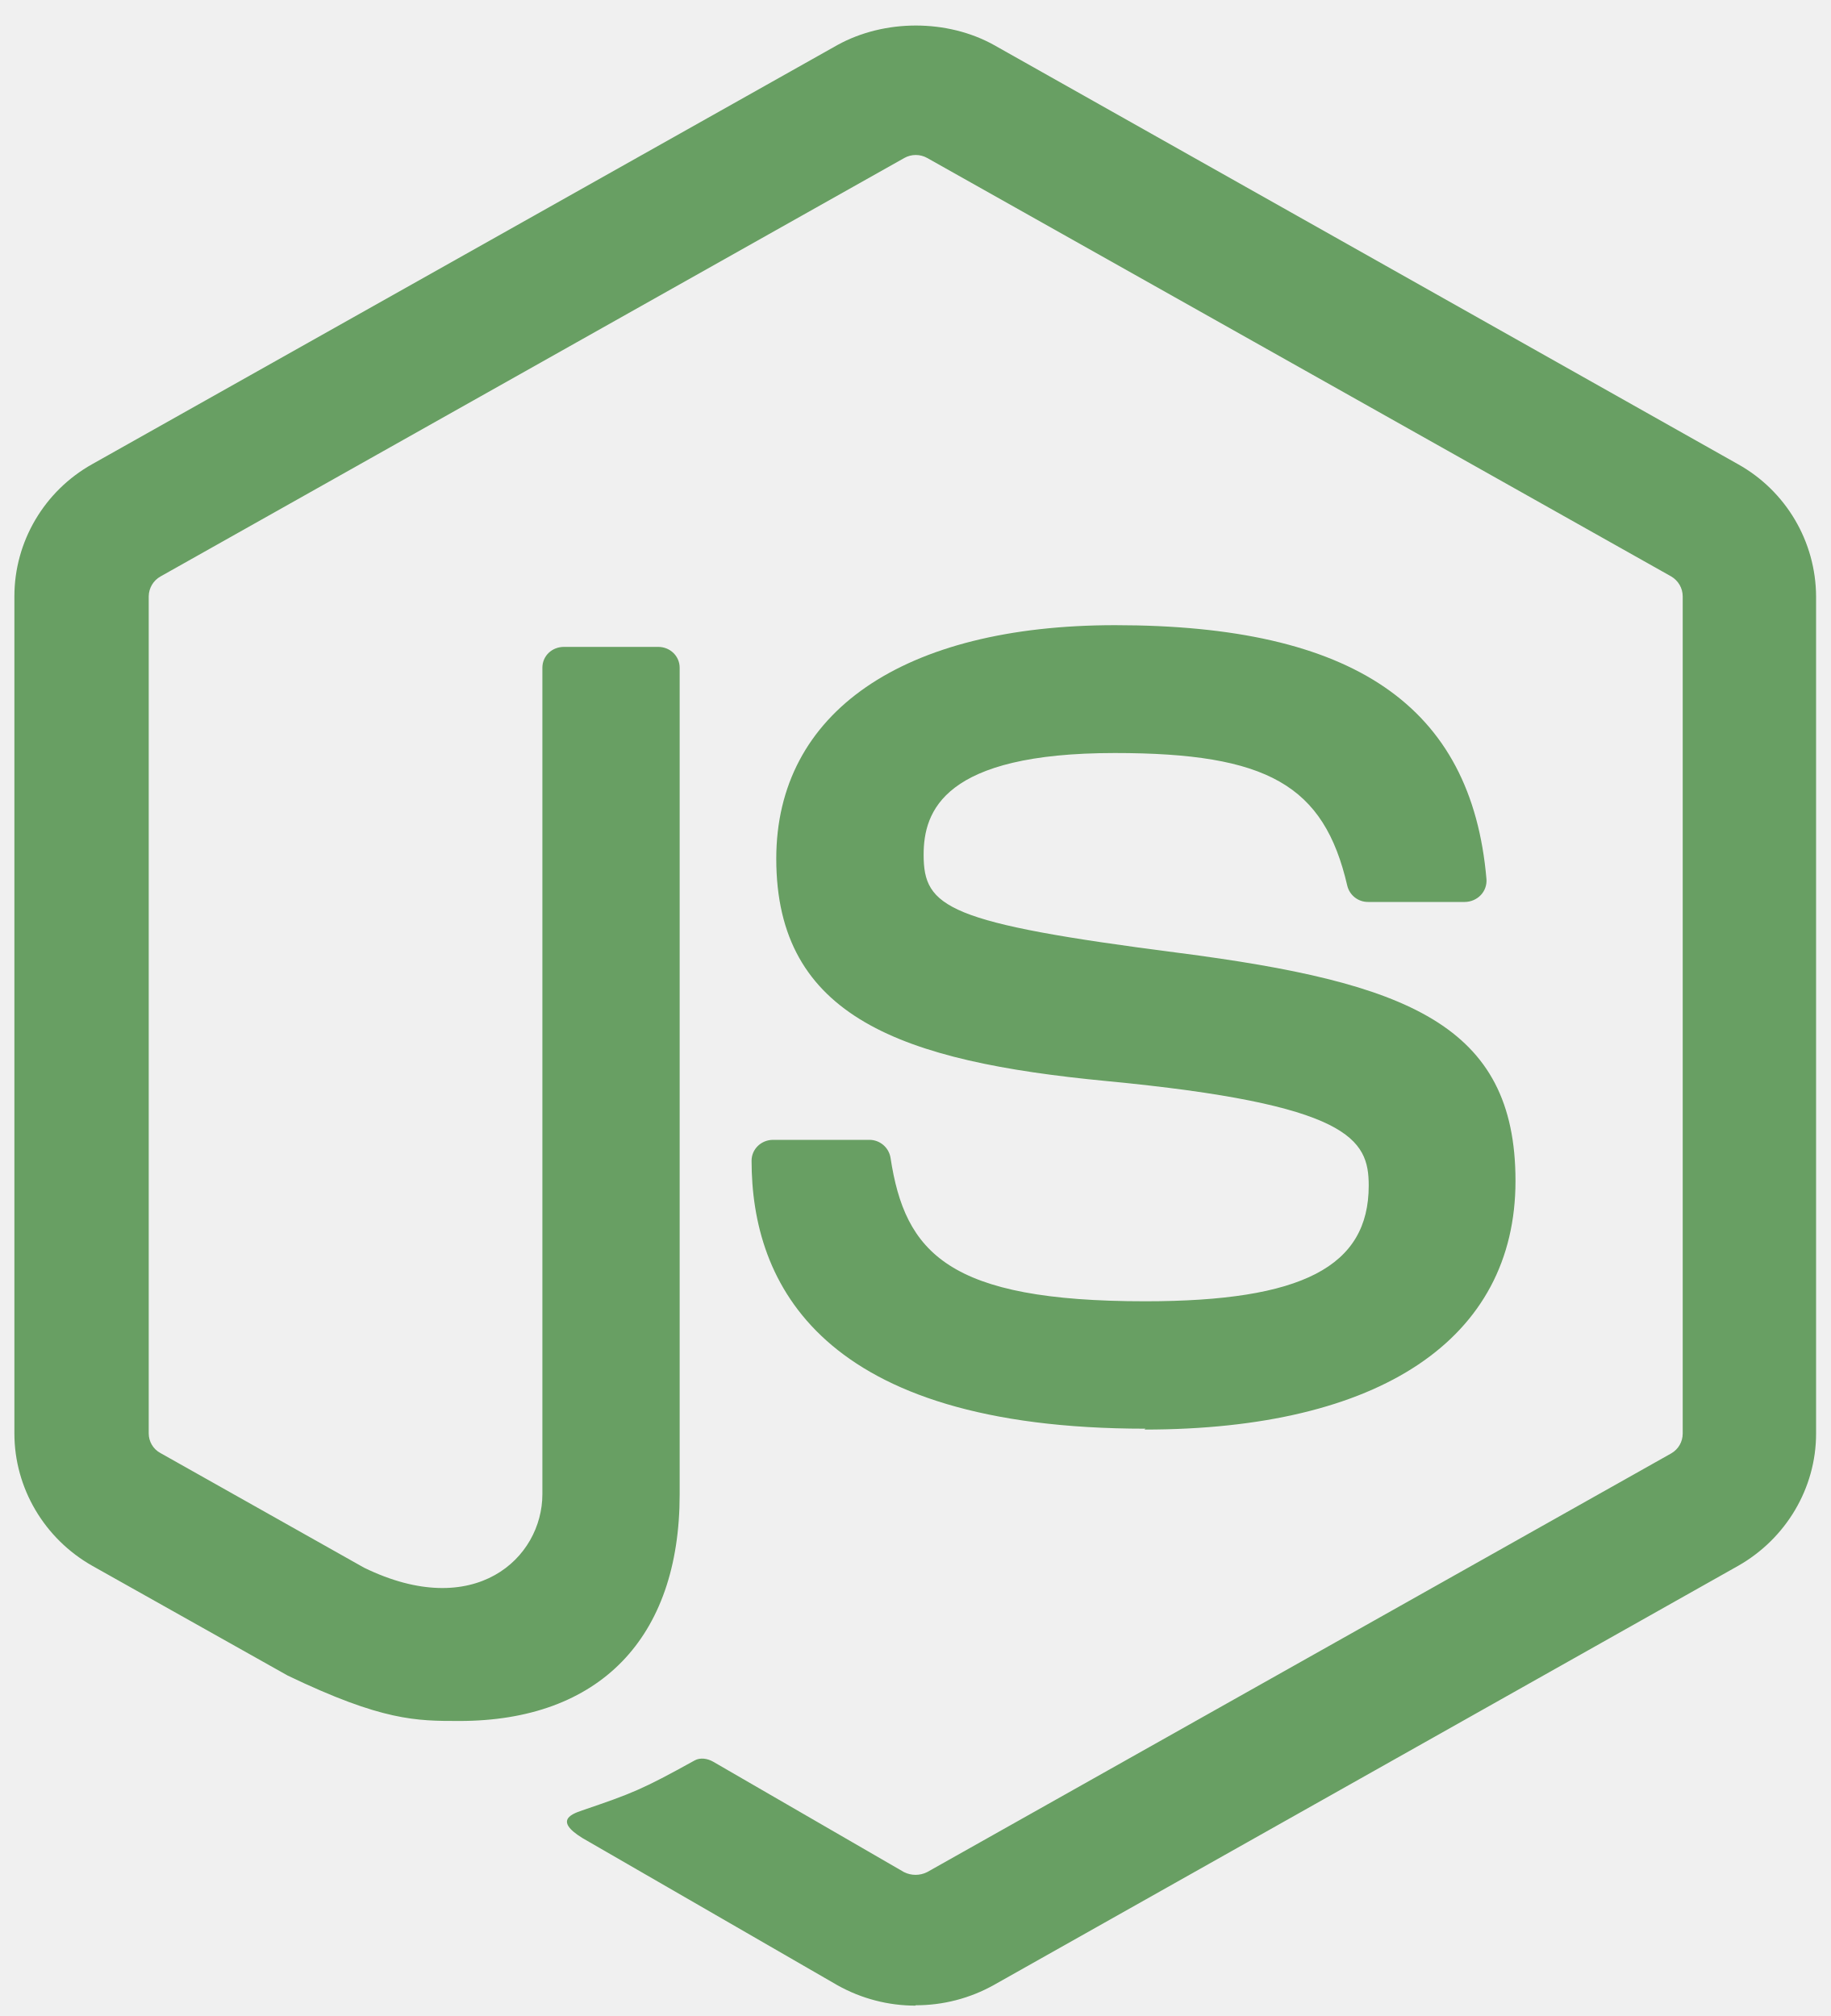
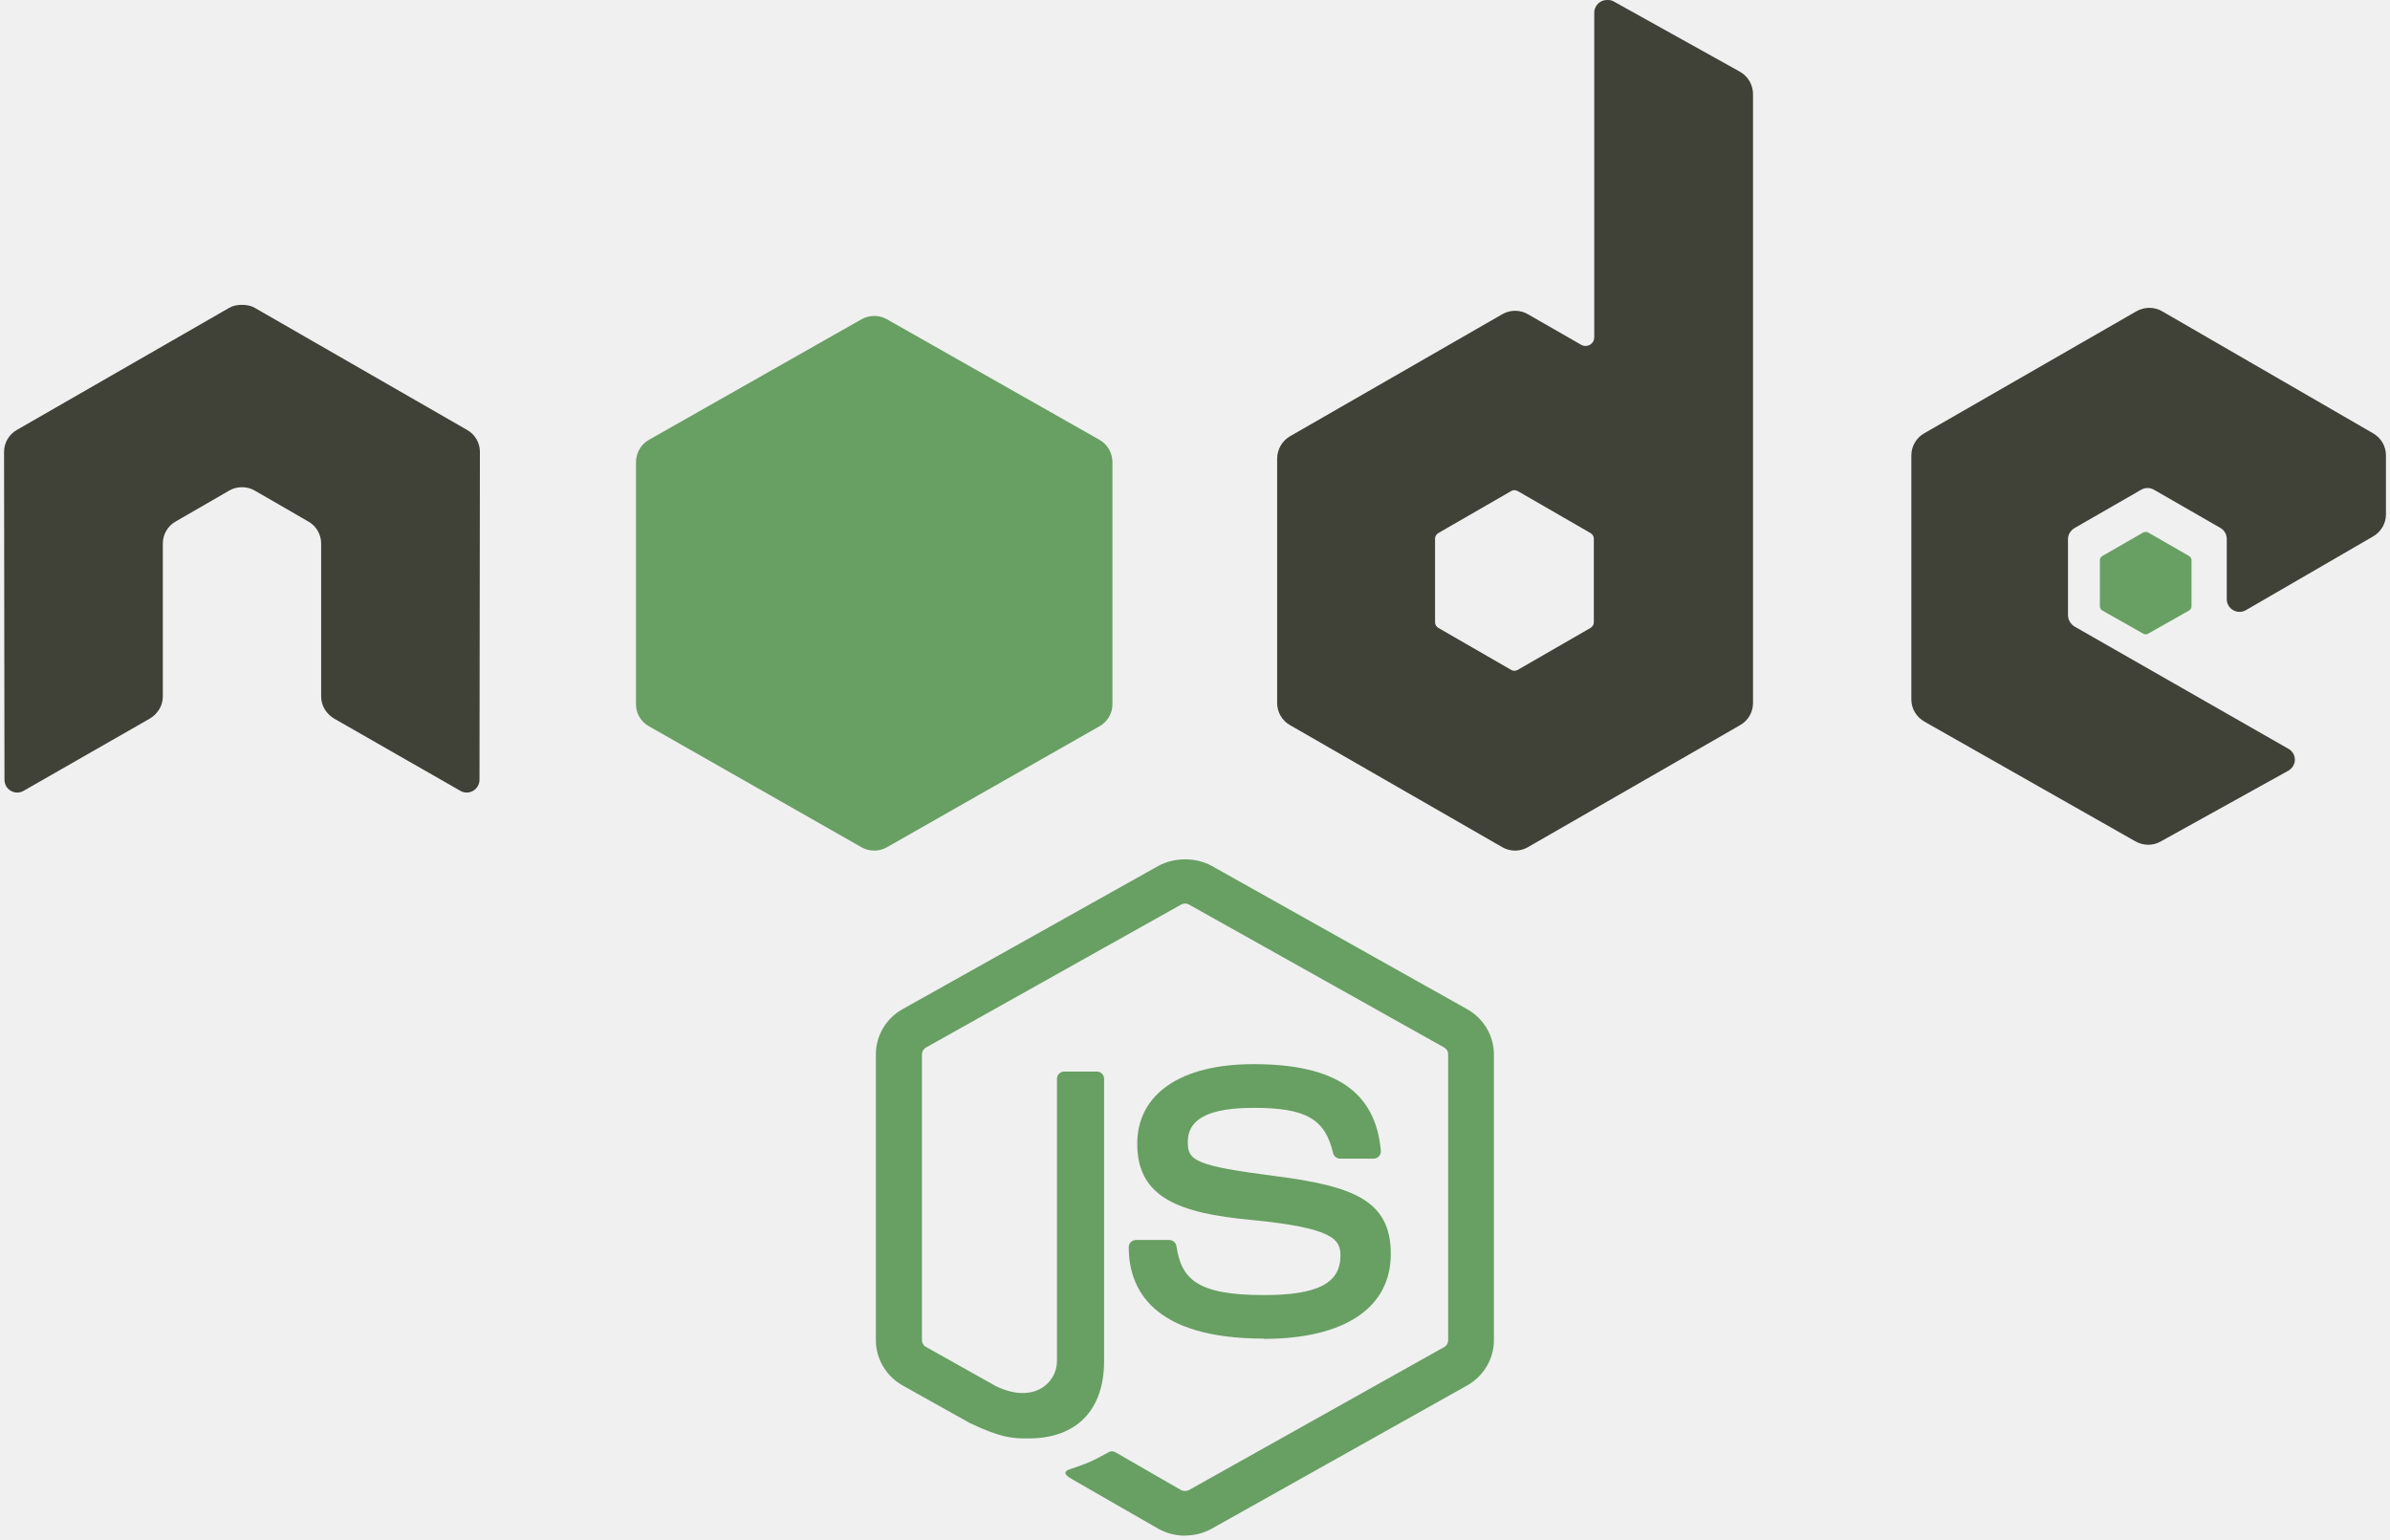
- <svg xmlns="http://www.w3.org/2000/svg" width="59" height="65" fill="none">
-   <g clip-path="url(#a)" fill="#689F63">
-     <path d="M29.513 64.666a5.15 5.15 0 0 1-2.516-.656l-8.009-4.624c-1.196-.652-.612-.883-.218-1.016 1.595-.544 1.919-.667 3.621-1.61.18-.1.413-.064.597.041l6.152 3.56a.83.83 0 0 0 .744 0l23.99-13.503a.734.734 0 0 0 .366-.633V19.23c0-.27-.144-.51-.37-.644L29.888 5.094a.754.754 0 0 0-.739 0L5.174 18.586a.743.743 0 0 0-.38.638v26.995c0 .258.144.504.372.627l6.57 3.7c3.567 1.74 5.747-.31 5.747-2.37V21.53c0-.38.306-.673.696-.673h3.039c.378 0 .69.293.69.673v26.656c0 4.638-2.594 7.302-7.104 7.302-1.387 0-2.48 0-5.53-1.464L2.98 50.488C1.425 49.61.464 47.97.464 46.22V19.224c0-1.757.961-3.396 2.516-4.263l24.015-13.51c1.519-.837 3.537-.837 5.044 0l23.984 13.516a4.911 4.911 0 0 1 2.516 4.263v26.995c0 1.751-.966 3.385-2.516 4.263L32.04 63.998a5.142 5.142 0 0 1-2.528.656" />
-     <path d="M36.924 46.064c-10.497 0-12.698-4.699-12.698-8.64 0-.374.31-.673.695-.673h3.098a.69.69 0 0 1 .685.573c.468 3.079 1.861 4.632 8.209 4.632 5.056 0 7.206-1.114 7.206-3.729 0-1.505-.613-2.623-8.467-3.373-6.57-.632-10.63-2.043-10.63-7.167 0-4.72 4.084-7.53 10.924-7.53 7.68 0 11.488 2.6 11.968 8.186a.672.672 0 0 1-.186.52.723.723 0 0 1-.51.218H44.1a.685.685 0 0 1-.673-.527c-.75-3.239-2.564-4.275-7.494-4.275-5.519 0-6.161 1.874-6.161 3.279 0 1.704.756 2.202 8.203 3.162 7.374.955 10.875 2.302 10.875 7.355 0 5.095-4.36 8.017-11.962 8.017" />
+ <svg xmlns="http://www.w3.org/2000/svg" width="118" height="76" viewBox="0 0 118 76" fill="none">
+   <path d="M79.343 0C79.232 0 79.123 0.029 79.027 0.084C78.932 0.139 78.852 0.219 78.797 0.314C78.742 0.41 78.712 0.518 78.712 0.628V16.645C78.712 16.802 78.639 16.942 78.502 17.021C78.435 17.06 78.359 17.081 78.281 17.081C78.204 17.081 78.127 17.06 78.061 17.021L75.434 15.514C75.242 15.403 75.025 15.345 74.803 15.345C74.582 15.345 74.364 15.403 74.173 15.514L63.686 21.544C63.294 21.769 63.056 22.202 63.056 22.653V34.713C63.056 35.163 63.295 35.576 63.686 35.801L74.173 41.831C74.364 41.942 74.582 42 74.803 42C75.025 42 75.242 41.942 75.434 41.831L85.92 35.801C86.112 35.691 86.272 35.532 86.382 35.341C86.493 35.15 86.551 34.933 86.551 34.713V4.648C86.55 4.422 86.49 4.2 86.376 4.005C86.261 3.81 86.097 3.649 85.899 3.538L79.658 0.063C79.56 0.008 79.451 -0.001 79.343 0V0ZM11.884 15.053C11.684 15.061 11.496 15.096 11.317 15.2L0.83 21.23C0.638 21.339 0.479 21.498 0.368 21.689C0.257 21.88 0.199 22.097 0.2 22.318L0.221 38.502C0.221 38.727 0.338 38.937 0.536 39.047C0.631 39.103 0.74 39.134 0.851 39.134C0.963 39.134 1.072 39.103 1.167 39.047L7.387 35.487C7.781 35.254 8.039 34.849 8.039 34.399V26.841C8.039 26.39 8.277 25.976 8.669 25.752L11.317 24.223C11.508 24.113 11.726 24.055 11.947 24.056C12.164 24.056 12.386 24.11 12.578 24.223L15.226 25.752C15.418 25.861 15.578 26.02 15.688 26.211C15.799 26.403 15.857 26.62 15.856 26.841V34.398C15.856 34.848 16.116 35.257 16.508 35.487L22.728 39.047C22.823 39.103 22.932 39.134 23.043 39.134C23.154 39.134 23.263 39.103 23.358 39.047C23.454 38.991 23.534 38.912 23.589 38.816C23.645 38.721 23.674 38.612 23.674 38.502L23.694 22.318C23.696 22.097 23.638 21.88 23.527 21.689C23.416 21.497 23.257 21.339 23.064 21.23L12.578 15.2C12.4 15.096 12.212 15.062 12.011 15.053H11.884ZM106.115 15.2C105.896 15.2 105.682 15.255 105.485 15.367L94.999 21.397C94.807 21.507 94.647 21.666 94.537 21.857C94.426 22.048 94.368 22.265 94.368 22.486V34.545C94.368 34.999 94.624 35.41 95.019 35.634L105.422 41.538C105.806 41.756 106.275 41.773 106.662 41.558L112.966 38.062C113.166 37.952 113.302 37.745 113.303 37.518C113.304 37.407 113.275 37.299 113.22 37.203C113.164 37.107 113.084 37.028 112.987 36.974L102.438 30.944C102.24 30.831 102.102 30.604 102.102 30.378V26.61C102.102 26.385 102.242 26.178 102.438 26.066L105.716 24.181C105.812 24.126 105.921 24.097 106.031 24.097C106.142 24.097 106.251 24.126 106.347 24.181L109.625 26.066C109.721 26.121 109.801 26.2 109.856 26.296C109.911 26.391 109.94 26.5 109.94 26.61V29.583C109.94 29.693 109.969 29.802 110.024 29.897C110.08 29.993 110.159 30.072 110.255 30.127C110.452 30.24 110.69 30.24 110.886 30.127L117.169 26.485C117.361 26.374 117.52 26.215 117.631 26.024C117.742 25.833 117.8 25.616 117.8 25.396V22.486C117.8 22.036 117.561 21.623 117.169 21.397L106.746 15.367C106.554 15.257 106.337 15.199 106.115 15.2V15.2ZM74.761 24.203C74.816 24.203 74.88 24.216 74.929 24.244L78.523 26.317C78.621 26.373 78.691 26.477 78.691 26.589V30.734C78.691 30.847 78.621 30.95 78.523 31.007L74.929 33.079C74.881 33.107 74.827 33.121 74.772 33.121C74.716 33.121 74.662 33.107 74.614 33.079L71.021 31.007C70.923 30.95 70.852 30.847 70.852 30.734V26.589C70.852 26.477 70.923 26.373 71.021 26.317L74.614 24.244C74.658 24.217 74.709 24.203 74.761 24.203V24.203H74.761Z" fill="#404137" />
+   <path d="M43.162 15.6C42.943 15.6 42.727 15.655 42.531 15.766L32.031 21.722C31.639 21.945 31.4 22.376 31.4 22.822V34.776C31.4 35.223 31.639 35.632 32.031 35.855L42.531 41.832C42.723 41.942 42.94 42 43.162 42C43.384 42 43.602 41.942 43.793 41.832L54.293 35.855C54.485 35.746 54.645 35.589 54.755 35.399C54.866 35.21 54.924 34.995 54.924 34.776V22.822C54.924 22.375 54.685 21.945 54.293 21.722L43.793 15.766C43.601 15.657 43.384 15.6 43.162 15.6V15.6ZM105.949 26.267C105.907 26.267 105.86 26.267 105.822 26.288L103.803 27.45C103.765 27.471 103.733 27.501 103.711 27.537C103.689 27.574 103.677 27.616 103.676 27.658V29.941C103.676 30.027 103.727 30.105 103.803 30.148L105.822 31.29C105.898 31.333 105.979 31.333 106.054 31.29L108.074 30.148C108.111 30.127 108.143 30.097 108.165 30.061C108.187 30.024 108.199 29.983 108.2 29.941V27.658C108.199 27.615 108.187 27.574 108.165 27.538C108.143 27.501 108.111 27.471 108.074 27.45L106.054 26.288C106.016 26.266 105.991 26.268 105.949 26.268V26.267Z" fill="#689F63" />
+   <g clip-path="url(#clip0_1925_5103)">
+     <path d="M58.507 75.825C58.046 75.825 57.589 75.708 57.185 75.482L52.977 73.064C52.348 72.722 52.655 72.602 52.862 72.532C53.7 72.247 53.87 72.183 54.765 71.69C54.859 71.638 54.982 71.656 55.078 71.711L58.311 73.574C58.428 73.635 58.593 73.635 58.702 73.574L71.307 66.51C71.424 66.446 71.499 66.314 71.499 66.179V52.059C71.499 51.918 71.424 51.792 71.304 51.722L58.704 44.664C58.587 44.597 58.433 44.597 58.316 44.664L45.719 51.722C45.596 51.789 45.519 51.921 45.519 52.056V66.176C45.519 66.311 45.595 66.44 45.715 66.504L49.166 68.44C51.041 69.35 52.186 68.278 52.186 67.199V53.263C52.186 53.063 52.347 52.91 52.552 52.91H54.148C54.347 52.91 54.511 53.063 54.511 53.263V67.206C54.511 69.632 53.148 71.025 50.779 71.025C50.05 71.025 49.475 71.025 47.873 70.259L44.566 68.409C43.749 67.95 43.244 67.092 43.244 66.176V52.056C43.244 51.137 43.749 50.279 44.566 49.826L57.184 42.759C57.982 42.321 59.042 42.321 59.834 42.759L72.436 49.829C73.25 50.285 73.758 51.14 73.758 52.059V66.179C73.758 67.095 73.25 67.95 72.436 68.409L59.834 75.476C59.43 75.703 58.973 75.819 58.506 75.819" fill="#689F63" />
+     <path d="M62.401 66.095C56.885 66.095 55.729 63.637 55.729 61.576C55.729 61.38 55.892 61.224 56.094 61.224H57.722C57.902 61.224 58.053 61.351 58.082 61.523C58.328 63.134 59.06 63.946 62.395 63.946C65.052 63.946 66.181 63.364 66.181 61.996C66.181 61.209 65.859 60.624 61.732 60.231C58.28 59.901 56.148 59.163 56.148 56.482C56.148 54.014 58.293 52.543 61.887 52.543C65.922 52.543 67.923 53.903 68.175 56.825C68.185 56.926 68.147 57.025 68.077 57.098C68.008 57.168 67.91 57.211 67.809 57.211H66.172C66.001 57.211 65.853 57.095 65.818 56.936C65.424 55.242 64.471 54.7 61.88 54.7C58.981 54.7 58.643 55.68 58.643 56.415C58.643 57.306 59.041 57.567 62.953 58.069C66.828 58.568 68.667 59.273 68.667 61.916C68.667 64.581 66.377 66.109 62.382 66.109" fill="#689F63" />
  </g>
  <defs>
-     <clipPath id="a">
-       <path fill="#fff" d="M0 0h59v65H0z" />
+     <clipPath id="clip0_1925_5103">
+       <rect width="31" height="34" fill="white" transform="translate(43 42)" />
    </clipPath>
  </defs>
</svg>
